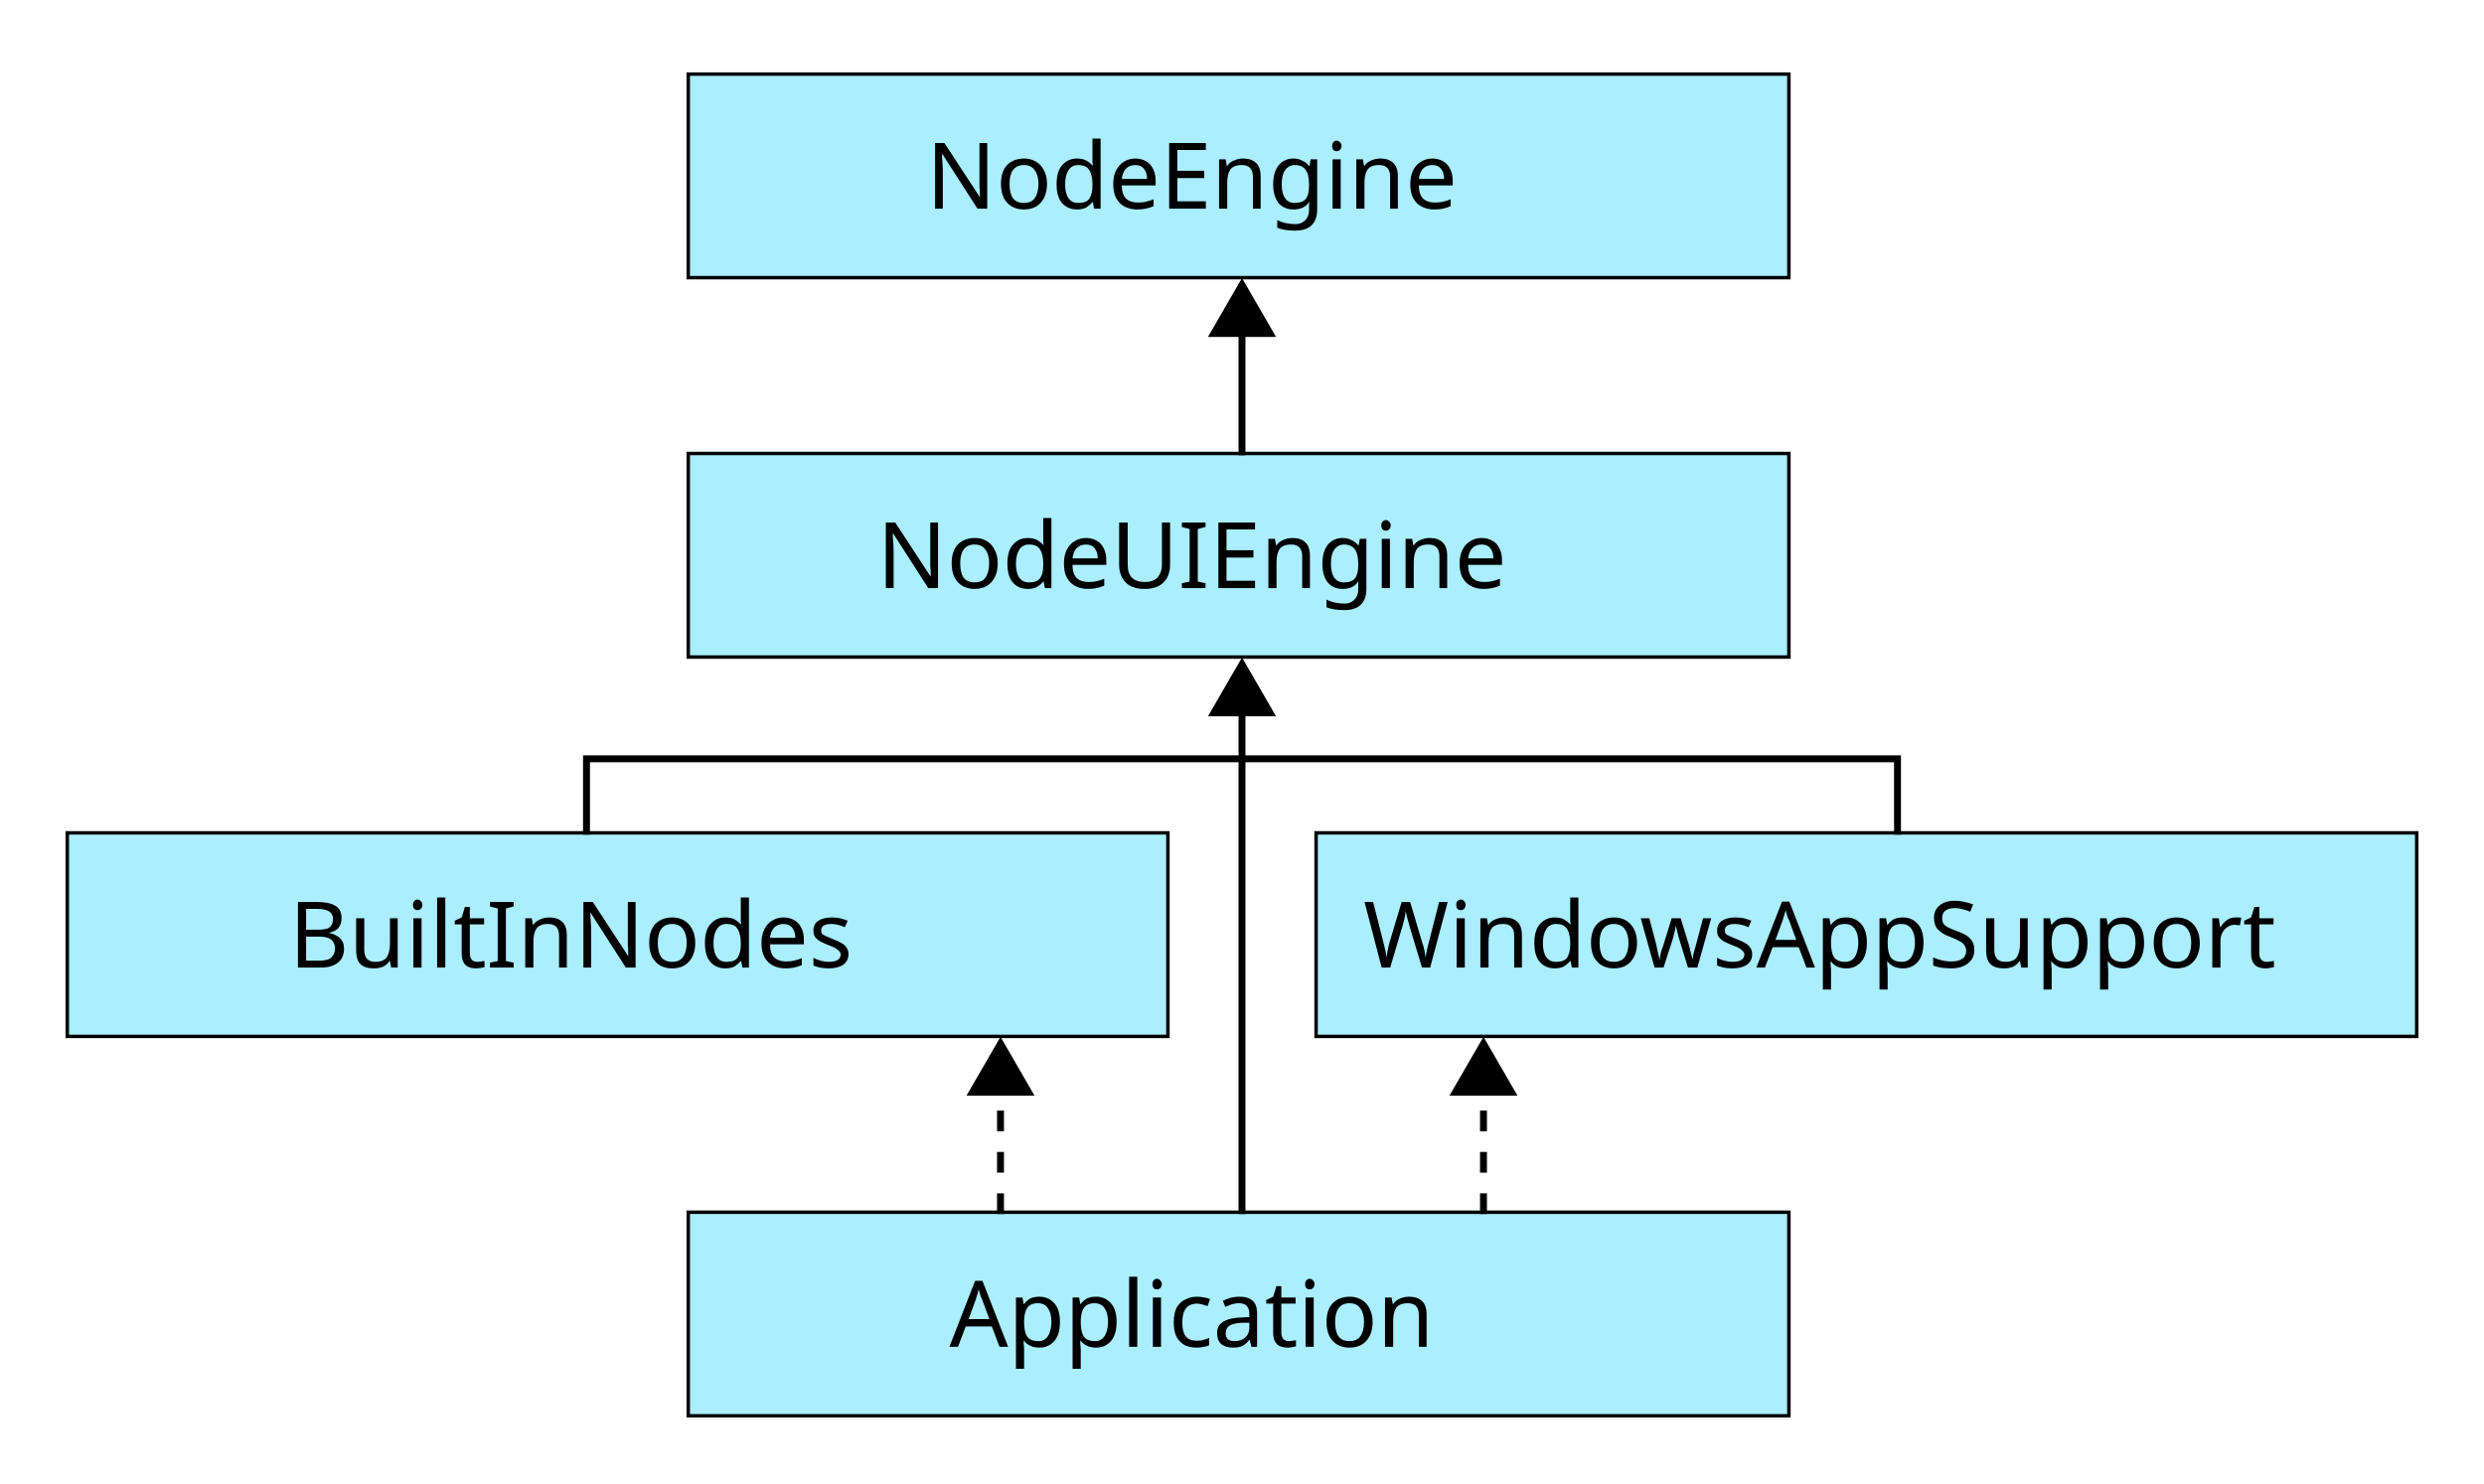
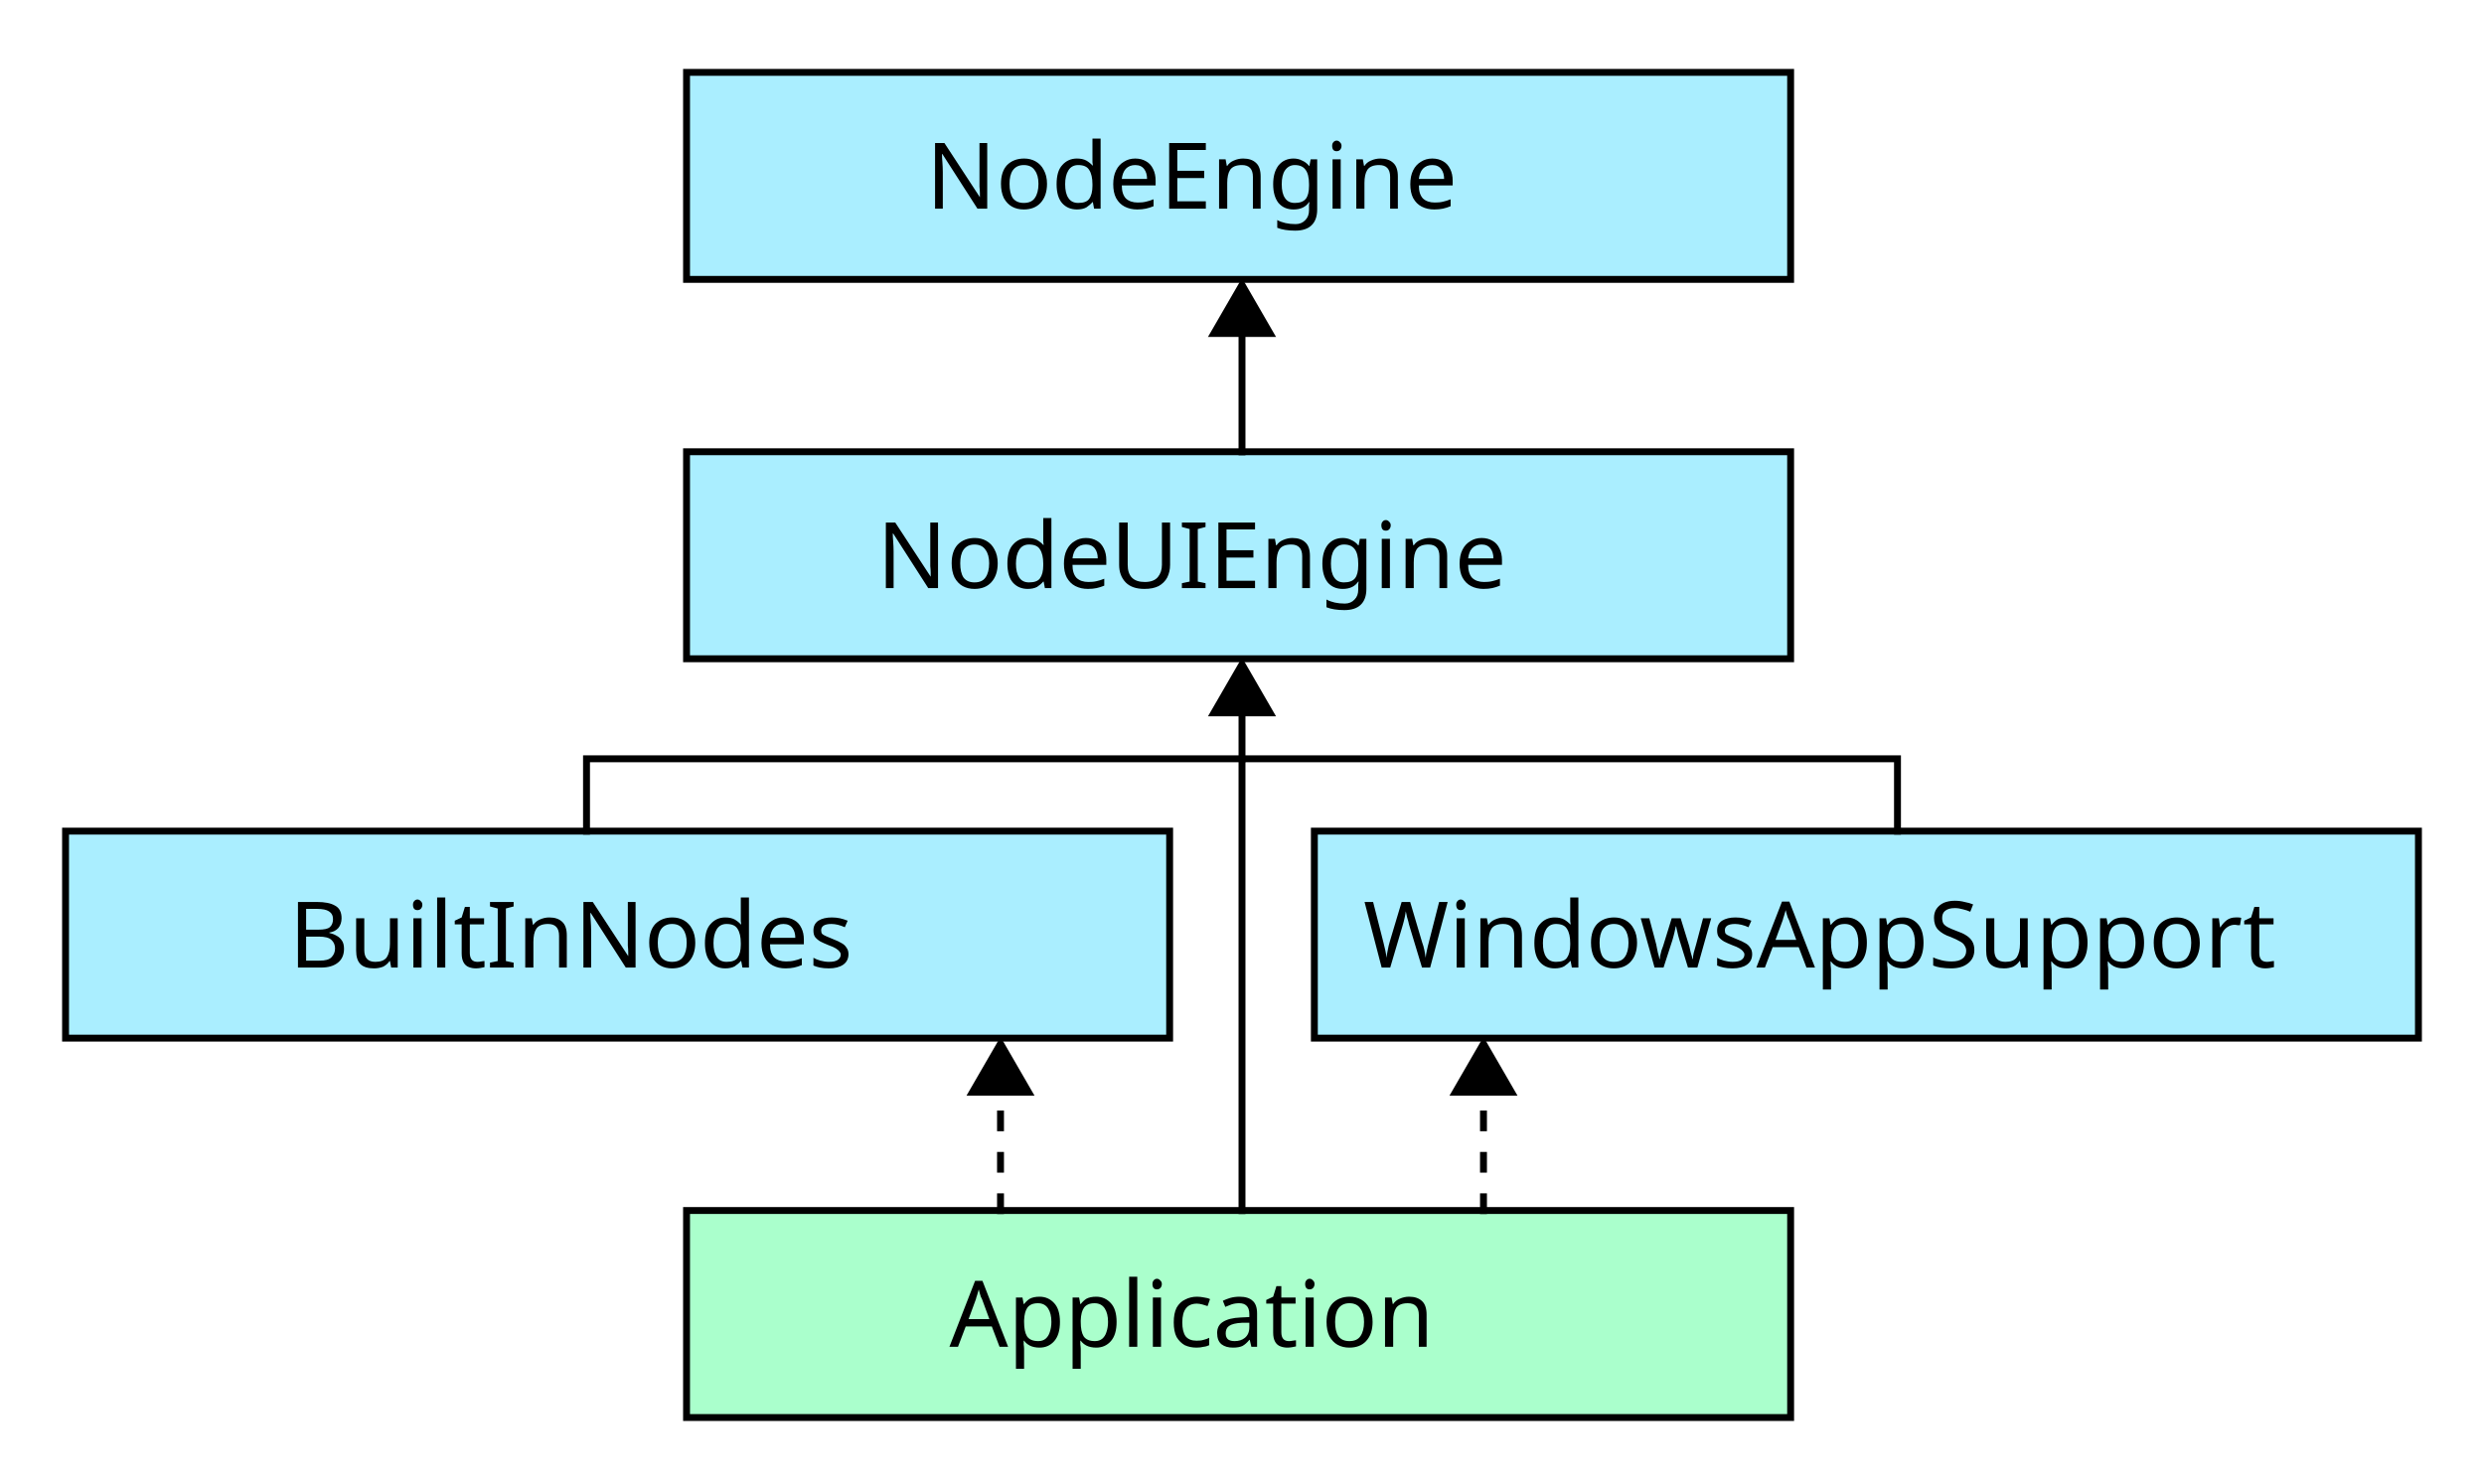
<svg xmlns="http://www.w3.org/2000/svg" width="360" height="215" viewBox="0 0 95.25 56.885" version="1.1" id="svg8">
  <defs id="defs2">
    <marker orient="auto" refY="0" refX="0" id="TriangleOutL" style="overflow:visible">
      <path id="path1147" d="M 5.77,0 -2.88,5 V -5 Z" style="fill:#000000;fill-opacity:1;fill-rule:evenodd;stroke:#000000;stroke-width:1pt;stroke-opacity:1" transform="scale(0.8)" />
    </marker>
    <marker orient="auto" refY="0" refX="0" id="Arrow1Lend" style="overflow:visible">
      <path id="path1008" d="M 0,0 5,-5 -12.5,0 5,5 Z" style="fill:#000000;fill-opacity:1;fill-rule:evenodd;stroke:#000000;stroke-width:1pt;stroke-opacity:1" transform="matrix(-0.8,0,0,-0.8,-10,0)" />
    </marker>
    <marker orient="auto" refY="0" refX="0" id="TriangleOutL-8" style="overflow:visible">
      <path id="path1147-1" d="M 5.77,0 -2.88,5 V -5 Z" style="fill:#000000;fill-opacity:1;fill-rule:evenodd;stroke:#000000;stroke-width:1pt;stroke-opacity:1" transform="scale(0.8)" />
    </marker>
    <marker orient="auto" refY="0" refX="0" id="TriangleOutL-3" style="overflow:visible">
      <path id="path1147-5" d="M 5.77,0 -2.88,5 V -5 Z" style="fill:#000000;fill-opacity:1;fill-rule:evenodd;stroke:#000000;stroke-width:1pt;stroke-opacity:1" transform="scale(0.8)" />
    </marker>
    <marker orient="auto" refY="0" refX="0" id="TriangleOutL-3-5" style="overflow:visible">
      <path id="path1147-5-2" d="M 5.77,0 -2.88,5 V -5 Z" style="fill:#000000;fill-opacity:1;fill-rule:evenodd;stroke:#000000;stroke-width:1pt;stroke-opacity:1" transform="scale(0.8)" />
    </marker>
  </defs>
  <g id="layer1" transform="translate(0,-240.1146)">
-     <rect style="opacity:1;fill:#aaeeff;fill-opacity:1;stroke:#000000;stroke-width:0.265;stroke-linecap:round;stroke-linejoin:miter;stroke-miterlimit:10;stroke-dasharray:none;stroke-opacity:1;paint-order:stroke fill markers" id="rect817-3-5" width="42.072" height="7.676" x="2.646" y="272.126" />
+     <rect style="opacity:1;fill:#aaeeff;fill-opacity:1;stroke:#000000;stroke-width:0.529;stroke-linecap:round;stroke-linejoin:miter;stroke-miterlimit:10;stroke-dasharray:none;stroke-opacity:1;paint-order:stroke fill markers" id="rect817-3-5" width="42.072" height="7.676" x="2.646" y="272.126" />
    <text xml:space="preserve" style="font-style:normal;font-weight:normal;font-size:2.822px;line-height:1.25;font-family:sans-serif;text-align:center;letter-spacing:0px;word-spacing:0px;text-anchor:middle;fill:#000000;fill-opacity:1;stroke:none;stroke-width:0.265" x="23.72" y="277.223" id="text821-3-1">
      <tspan id="tspan819-7-6" x="23.72" y="277.223" style="font-size:3.528px;stroke-width:0.265">BuiltInNodes</tspan>
    </text>
-     <rect style="opacity:1;fill:#aaeeff;fill-opacity:1;stroke:#000000;stroke-width:0.265;stroke-linecap:round;stroke-linejoin:miter;stroke-miterlimit:10;stroke-dasharray:none;stroke-opacity:1;paint-order:stroke fill markers" id="rect817-3-5-4" width="42.072" height="7.676" x="50.532" y="272.126" />
+     <rect style="opacity:1;fill:#aaeeff;fill-opacity:1;stroke:#000000;stroke-width:0.529;stroke-linecap:round;stroke-linejoin:miter;stroke-miterlimit:10;stroke-dasharray:none;stroke-opacity:1;paint-order:stroke fill markers" id="rect817-3-5-4" width="42.072" height="7.676" x="50.532" y="272.126" />
    <text xml:space="preserve" style="font-style:normal;font-weight:normal;font-size:2.822px;line-height:1.25;font-family:sans-serif;text-align:center;letter-spacing:0px;word-spacing:0px;text-anchor:middle;fill:#000000;fill-opacity:1;stroke:none;stroke-width:0.265" x="71.606" y="277.223" id="text821-3-1-5">
      <tspan id="tspan819-7-6-3" x="71.606" y="277.223" style="font-size:3.528px;stroke-width:0.265">WindowsAppSupport</tspan>
    </text>
-     <rect style="opacity:1;fill:#aaeeff;fill-opacity:1;stroke:#000000;stroke-width:0.265;stroke-linecap:round;stroke-linejoin:miter;stroke-miterlimit:10;stroke-dasharray:none;stroke-opacity:1;paint-order:stroke fill markers" id="rect817-3-5-4-7" width="42.072" height="7.676" x="26.458" y="257.574" />
+     <rect style="opacity:1;fill:#aaeeff;fill-opacity:1;stroke:#000000;stroke-width:0.529;stroke-linecap:round;stroke-linejoin:miter;stroke-miterlimit:10;stroke-dasharray:none;stroke-opacity:1;paint-order:stroke fill markers" id="rect817-3-5-4-7" width="42.072" height="7.676" x="26.458" y="257.574" />
    <text xml:space="preserve" style="font-style:normal;font-weight:normal;font-size:2.822px;line-height:1.25;font-family:sans-serif;text-align:center;letter-spacing:0px;word-spacing:0px;text-anchor:middle;fill:#000000;fill-opacity:1;stroke:none;stroke-width:0.265" x="47.532" y="262.671" id="text821-3-1-5-6">
      <tspan id="tspan819-7-6-3-2" x="47.532" y="262.671" style="font-size:3.528px;stroke-width:0.265">NodeUIEngine</tspan>
    </text>
-     <rect style="opacity:1;fill:#aaeeff;fill-opacity:1;stroke:#000000;stroke-width:0.265;stroke-linecap:round;stroke-linejoin:miter;stroke-miterlimit:10;stroke-dasharray:none;stroke-opacity:1;paint-order:stroke fill markers" id="rect817-3-5-4-7-0" width="42.072" height="7.676" x="26.458" y="243.022" />
+     <rect style="opacity:1;fill:#aaeeff;fill-opacity:1;stroke:#000000;stroke-width:0.529;stroke-linecap:round;stroke-linejoin:miter;stroke-miterlimit:10;stroke-dasharray:none;stroke-opacity:1;paint-order:stroke fill markers" id="rect817-3-5-4-7-0" width="42.072" height="7.676" x="26.458" y="243.022" />
    <text xml:space="preserve" style="font-style:normal;font-weight:normal;font-size:2.822px;line-height:1.25;font-family:sans-serif;text-align:center;letter-spacing:0px;word-spacing:0px;text-anchor:middle;fill:#000000;fill-opacity:1;stroke:none;stroke-width:0.265" x="47.532" y="248.119" id="text821-3-1-5-6-2">
      <tspan id="tspan819-7-6-3-2-5" x="47.532" y="248.119" style="font-size:3.528px;stroke-width:0.265">NodeEngine</tspan>
    </text>
-     <rect style="opacity:1;fill:#aaeeff;fill-opacity:1;stroke:#000000;stroke-width:0.265;stroke-linecap:round;stroke-linejoin:miter;stroke-miterlimit:10;stroke-dasharray:none;stroke-opacity:1;paint-order:stroke fill markers" id="rect817-3-5-4-7-4" width="42.072" height="7.676" x="26.458" y="286.678" />
+     <rect style="opacity:1;fill:#aaffcc;fill-opacity:1;stroke:#000000;stroke-width:0.529;stroke-linecap:round;stroke-linejoin:miter;stroke-miterlimit:10;stroke-dasharray:none;stroke-opacity:1;paint-order:stroke fill markers" id="rect817-3-5-4-7-4" width="42.072" height="7.676" x="26.458" y="286.678" />
    <text xml:space="preserve" style="font-style:normal;font-weight:normal;font-size:2.822px;line-height:1.25;font-family:sans-serif;text-align:center;letter-spacing:0px;word-spacing:0px;text-anchor:middle;fill:#000000;fill-opacity:1;stroke:none;stroke-width:0.265" x="47.532" y="291.775" id="text821-3-1-5-6-5">
      <tspan id="tspan819-7-6-3-2-0" x="47.532" y="291.775" style="font-size:3.528px;stroke-width:0.265">Application</tspan>
    </text>
    <path style="fill:none;stroke:#000000;stroke-width:0.265;stroke-linecap:butt;stroke-linejoin:miter;stroke-miterlimit:4;stroke-dasharray:none;stroke-opacity:1;marker-end:url(#TriangleOutL);paint-order:normal" d="m 47.625,257.577 v -5.292" id="path1003" />
    <path style="fill:none;stroke:#000000;stroke-width:0.265;stroke-linecap:butt;stroke-linejoin:miter;stroke-miterlimit:4;stroke-dasharray:none;stroke-opacity:1;marker-end:url(#TriangleOutL-8);paint-order:normal" d="m 22.49,272.129 v -2.91 h 25.135 v -2.381" id="path1003-6" />
    <path style="fill:none;stroke:#000000;stroke-width:0.265px;stroke-linecap:butt;stroke-linejoin:miter;stroke-opacity:1" d="m 47.625,269.219 h 25.135 v 2.91" id="path3793" />
    <path style="fill:none;stroke:#000000;stroke-width:0.265px;stroke-linecap:butt;stroke-linejoin:miter;stroke-opacity:1" d="m 47.625,269.219 v 17.462 0" id="path3945" />
    <path style="fill:none;stroke:#000000;stroke-width:0.265;stroke-linecap:butt;stroke-linejoin:miter;stroke-miterlimit:4;stroke-dasharray:0.794,0.794;stroke-dashoffset:0;stroke-opacity:1;marker-end:url(#TriangleOutL-3);paint-order:normal" d="m 38.365,286.681 v -5.292" id="path1003-7" />
    <path style="fill:none;stroke:#000000;stroke-width:0.265;stroke-linecap:butt;stroke-linejoin:miter;stroke-miterlimit:4;stroke-dasharray:0.794,0.794;stroke-dashoffset:0;stroke-opacity:1;marker-end:url(#TriangleOutL-3-5);paint-order:normal" d="m 56.885,286.681 v -5.292" id="path1003-7-3" />
  </g>
</svg>
